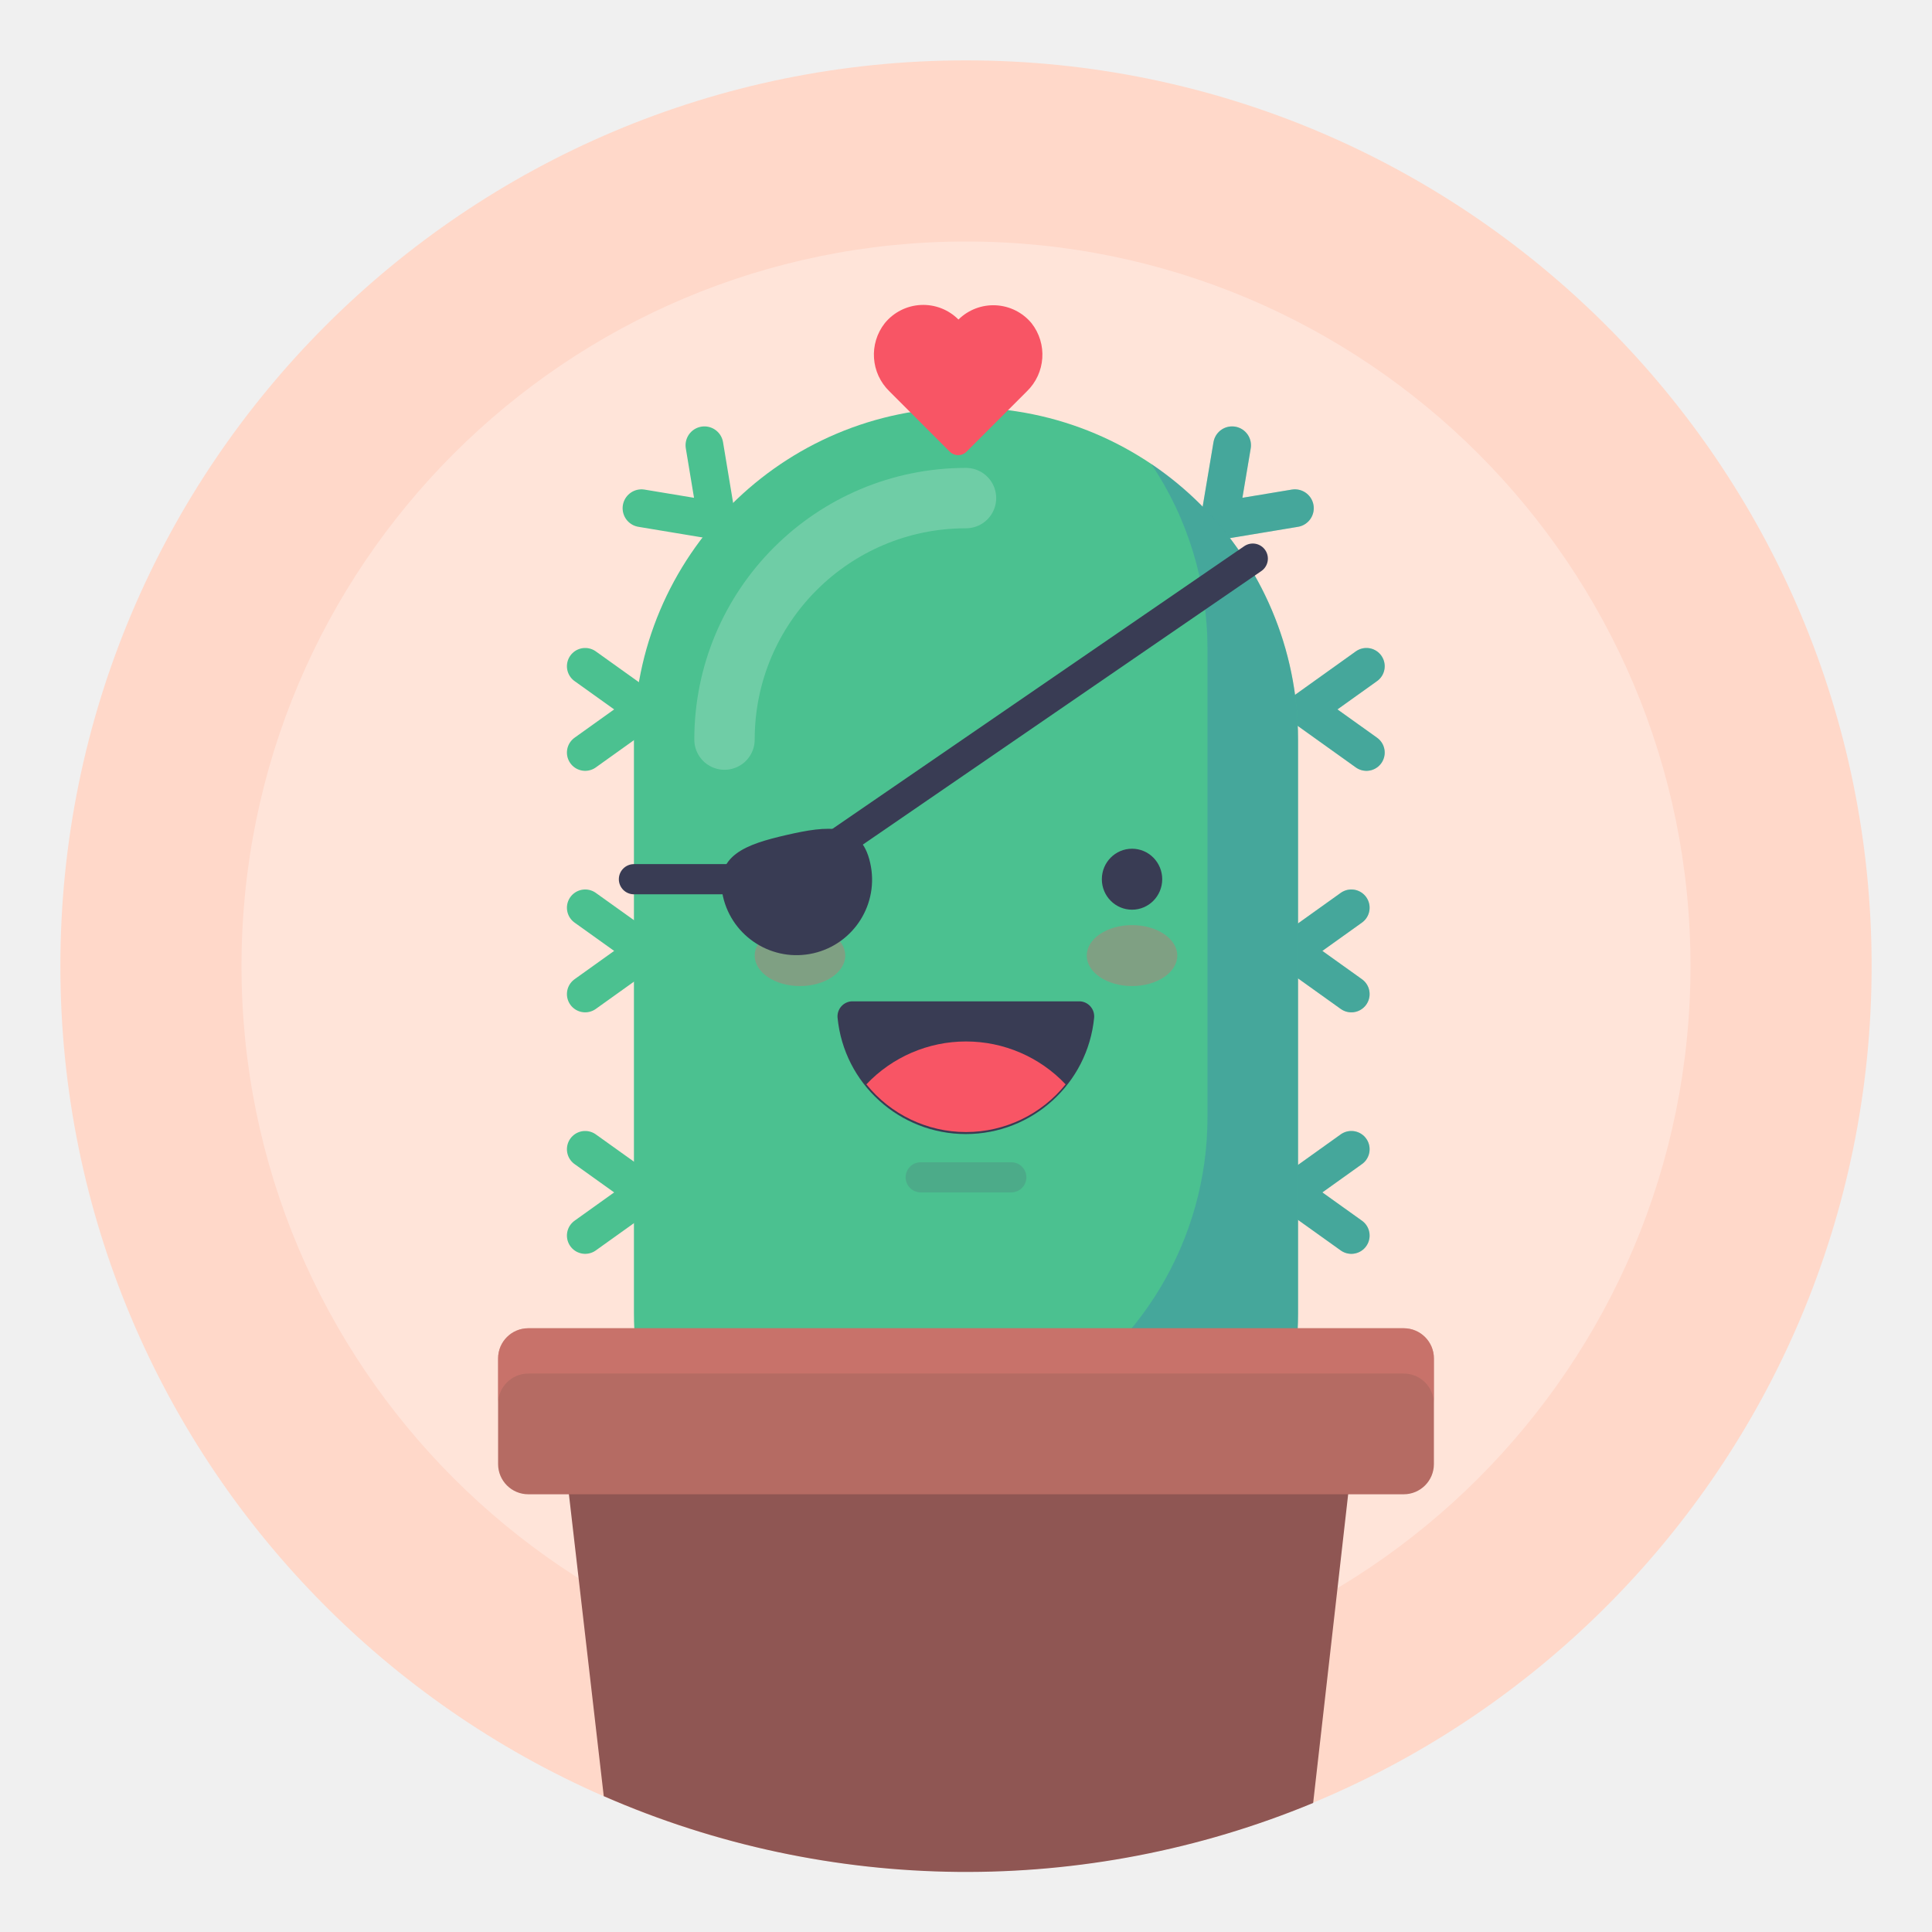
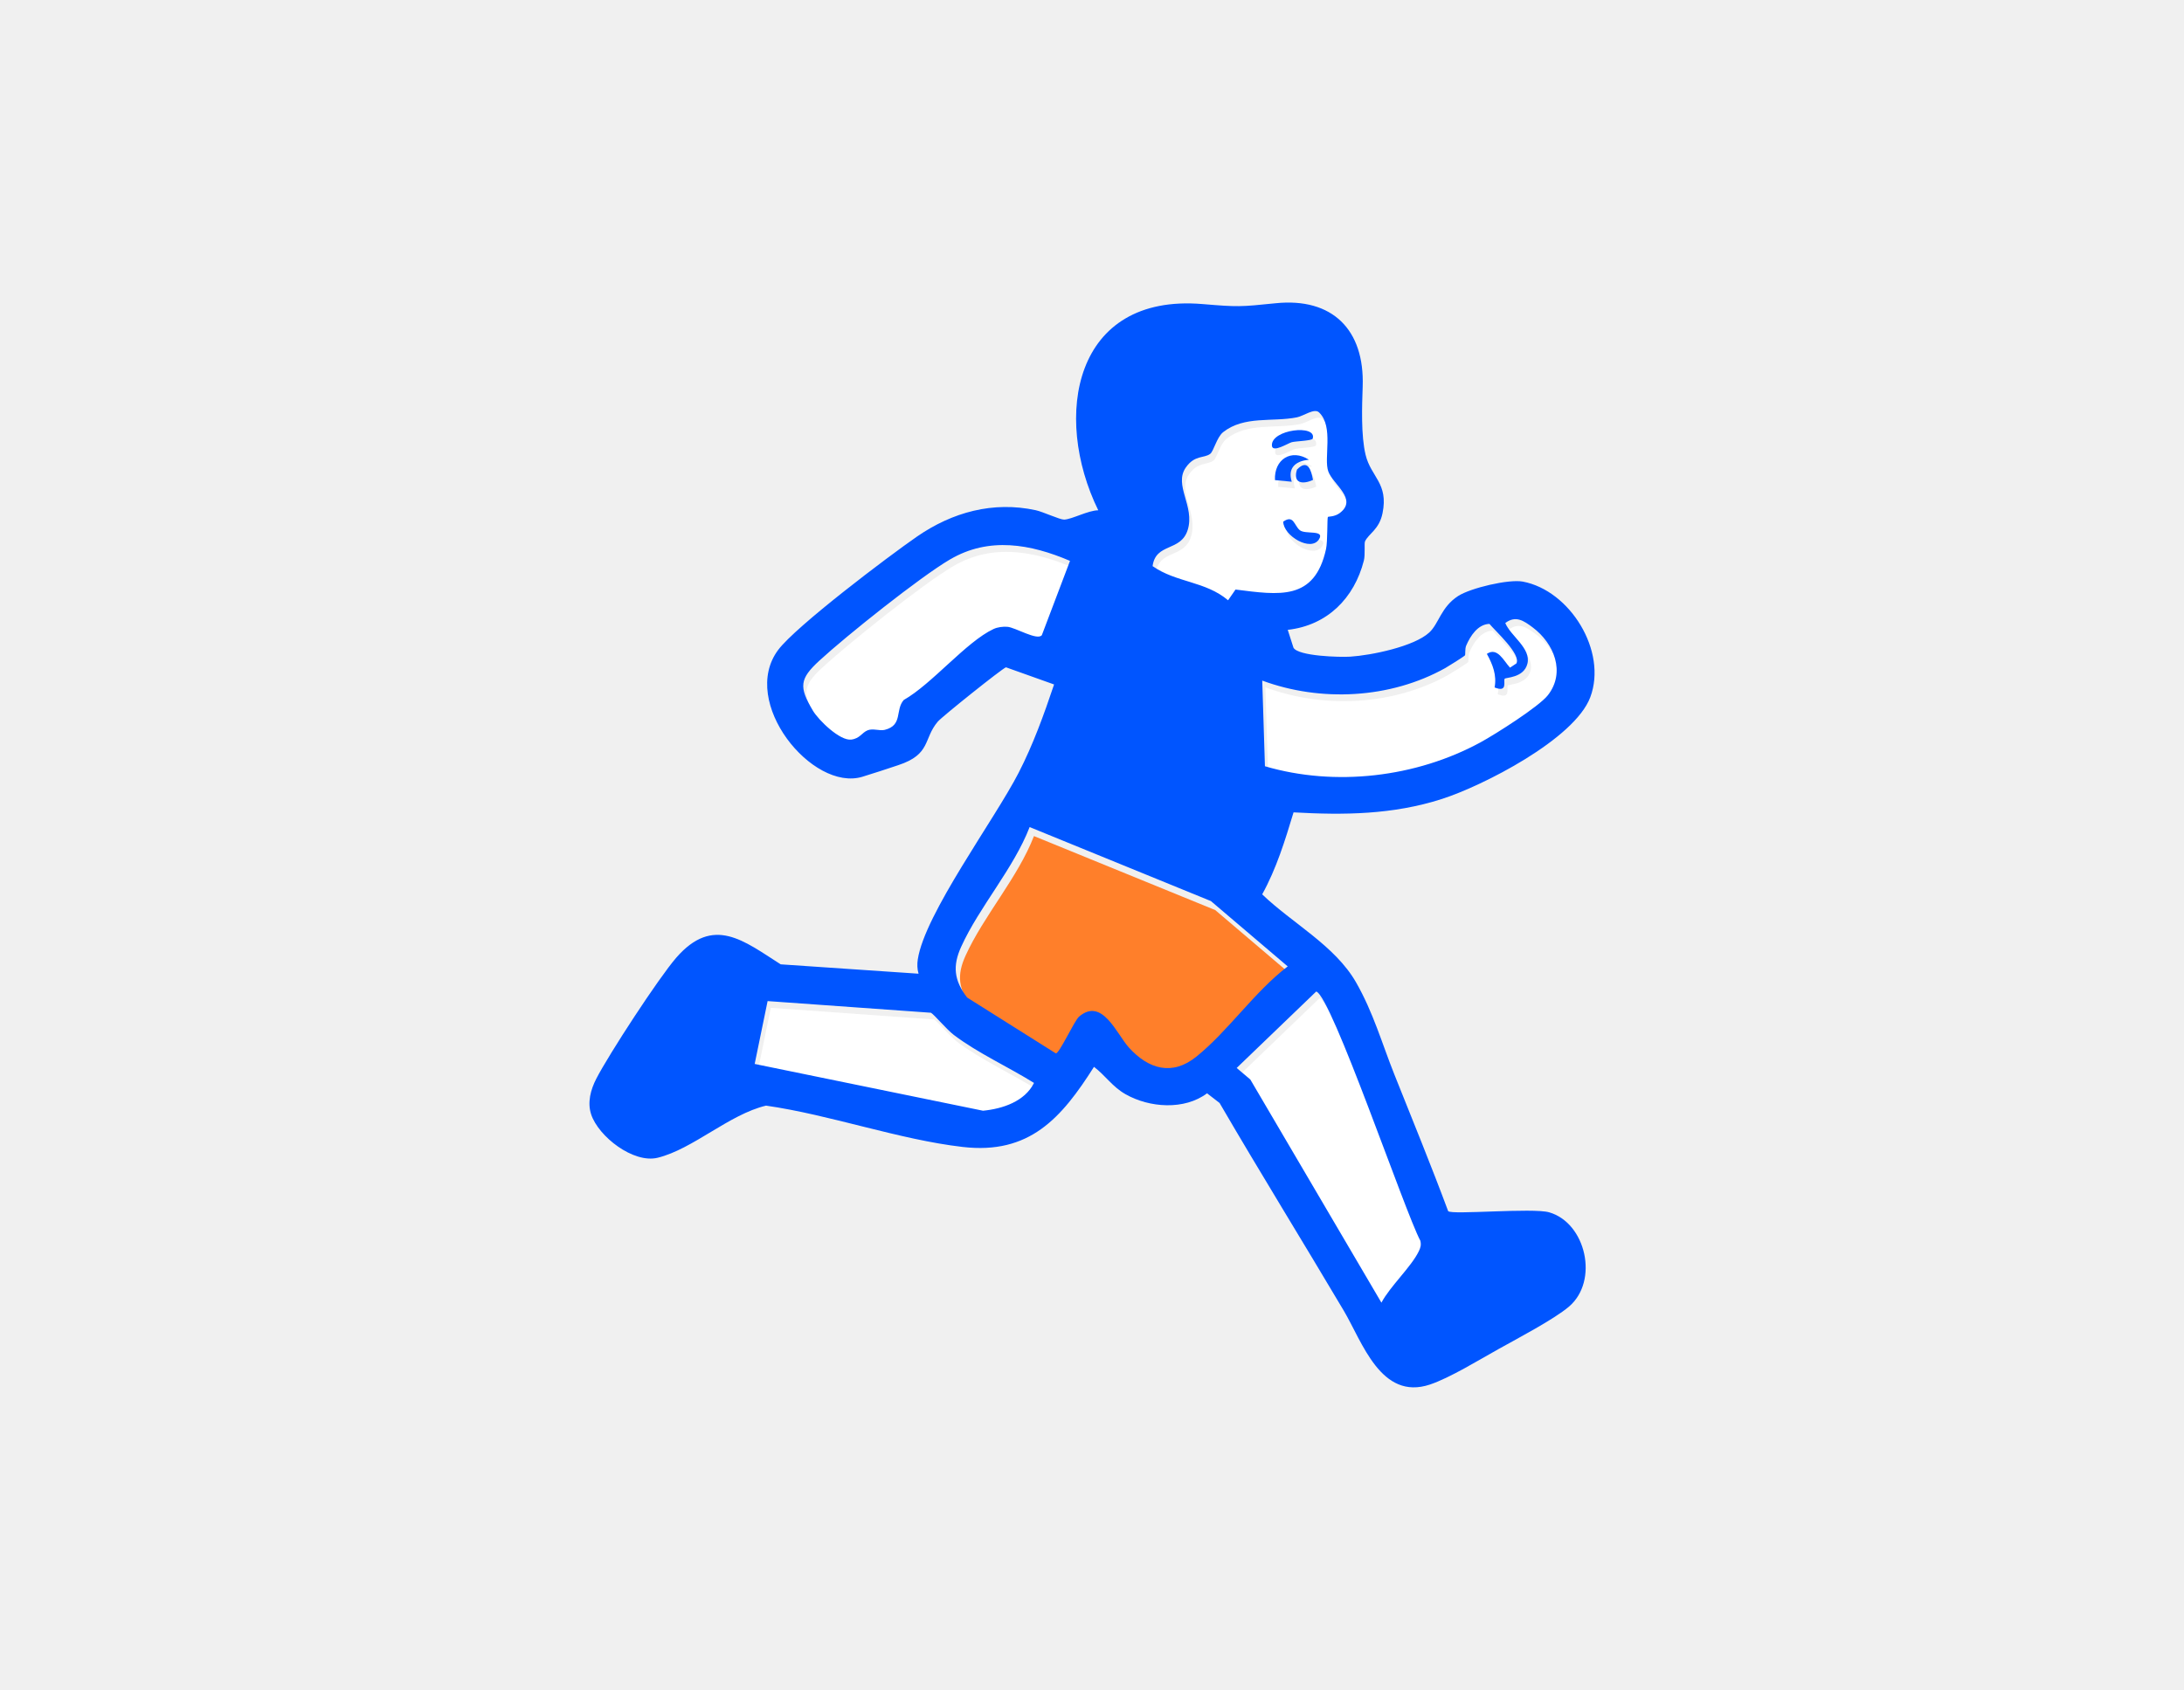
- <svg xmlns="http://www.w3.org/2000/svg" width="800px" height="800px" viewBox="0 0 128 128" data-name="Layer 1" id="Layer_1">
+ <svg xmlns="http://www.w3.org/2000/svg" id="Calque_1" data-name="Calque 1" viewBox="0 0 429 332">
  <defs>
-     <style>.cls-1{fill:#ffd8c9;}.cls-2{fill:#ffffff;}.cls-15,.cls-2,.cls-5,.cls-6,.cls-9{opacity:0.3;}.cls-16,.cls-17,.cls-3,.cls-4,.cls-5,.cls-6,.cls-8{fill:none;stroke-linecap:round;}.cls-3,.cls-4{stroke:#4bc190;}.cls-16,.cls-17,.cls-3,.cls-4,.cls-5,.cls-6{stroke-linejoin:round;}.cls-3,.cls-5{stroke-width:2.42px;}.cls-4,.cls-6{stroke-width:2.5px;}.cls-5,.cls-6{stroke:#356cb6;}.cls-7{fill:#4bc190;}.cls-8{stroke:#ffffff;stroke-miterlimit:10;stroke-width:4px;}.cls-17,.cls-8{opacity:0.2;}.cls-9{fill:#356cb6;}.cls-10,.cls-15{fill:#f85565;}.cls-11{fill:#8f5653;}.cls-12{fill:#b56b63;}.cls-13{fill:#db7a72;opacity:0.5;}.cls-14{fill:#393c54;}.cls-16{stroke:#393c54;}.cls-16,.cls-17{stroke-width:2px;}.cls-17{stroke:#515570;}</style>
+     <style>
+       .cls-1 {
+         fill: #fff;
+       }
+ 
+       .cls-2 {
+         fill: #05f;
+       }
+ 
+       .cls-3 {
+         fill: #ff7f2a;
+       }
+     </style>
  </defs>
-   <circle class="cls-1" cx="64" cy="64" r="60" />
-   <circle class="cls-2" cx="64" cy="64" r="48" />
-   <polyline class="cls-3" points="38.77 76.14 42.77 79 38.77 81.86" />
-   <polyline class="cls-3" points="38.77 60.14 42.77 63 38.77 65.86" />
-   <polyline class="cls-3" points="38.77 44.14 42.77 47 38.77 49.86" />
-   <polyline class="cls-4" points="46.67 29.5 47.5 34.5 42.5 33.67" />
-   <polyline class="cls-3" points="89.53 76.14 85.53 79 89.53 81.86" />
-   <polyline class="cls-3" points="89.53 60.14 85.53 63 89.53 65.86" />
-   <polyline class="cls-3" points="90.53 44.14 86.53 47 90.53 49.86" />
-   <polyline class="cls-4" points="81.63 29.5 80.79 34.5 85.79 33.67" />
-   <polyline class="cls-5" points="89.53 76.14 85.53 79 89.53 81.86" />
-   <polyline class="cls-5" points="89.53 60.14 85.53 63 89.53 65.86" />
-   <polyline class="cls-5" points="90.53 44.14 86.53 47 90.53 49.86" />
-   <polyline class="cls-6" points="81.63 29.5 80.79 34.5 85.79 33.67" />
-   <path class="cls-7" d="M64,109A22,22,0,0,1,42,87V49a22,22,0,0,1,44,0V87A22,22,0,0,1,64,109Z" />
-   <path class="cls-8" d="M48,49A16,16,0,0,1,64,33" />
-   <path class="cls-9" d="M76.27,30.73A22,22,0,0,1,80,43V74A22,22,0,0,1,45.73,92.27,22,22,0,0,0,64,102c12.15,0,22-2.85,22-15V49A22,22,0,0,0,76.27,30.73Z" />
-   <path class="cls-10" d="M63.5,21.17a3.29,3.29,0,0,0-4.88.24,3.38,3.38,0,0,0,.31,4.52l4,4a.78.78,0,0,0,1.1,0l4-4a3.38,3.38,0,0,0,.31-4.52A3.29,3.29,0,0,0,63.5,21.17Z" />
-   <path class="cls-11" d="M40,119a60,60,0,0,0,47,.45L90,93H37Z" />
-   <rect class="cls-12" height="11" rx="2" width="62" x="33" y="88" />
-   <path class="cls-13" d="M93,88H35a2,2,0,0,0-2,2v3a2,2,0,0,1,2-2H93a2,2,0,0,1,2,2V90A2,2,0,0,0,93,88Z" />
-   <path class="cls-14" d="M71.55,66.34a1,1,0,0,1,.94,1.08,8.54,8.54,0,0,1-17,0,1,1,0,0,1,.94-1.08Z" />
-   <path class="cls-10" d="M64,69a9.08,9.08,0,0,0-6.6,2.84,8.47,8.47,0,0,0,13.2,0A9.08,9.08,0,0,0,64,69Z" />
-   <ellipse class="cls-15" cx="53" cy="63.31" rx="3" ry="2.02" />
-   <ellipse class="cls-15" cx="75" cy="63.31" rx="3" ry="2.02" />
-   <ellipse class="cls-14" cx="75" cy="58.25" rx="2" ry="2.02" />
-   <path class="cls-14" d="M57.65,57.16c-.61-2.73-2.84-2.46-5.54-1.84s-4.82,1.35-4.21,4.08a5,5,0,1,0,9.75-2.24Z" />
-   <line class="cls-16" x1="55" x2="83" y1="56.23" y2="37.01" />
-   <line class="cls-16" x1="49" x2="42" y1="58.25" y2="58.25" />
-   <line class="cls-17" x1="61" x2="67" y1="78" y2="78" />
+   <path class="cls-3" d="M253.79,191.65c-6.5,4.94-11.68,12.68-17.93,17.72-4.76,3.83-9.41,2.48-13.26-1.78-2.45-2.71-5.24-9.92-9.79-6.08-.91.77-3.91,7.35-4.57,7.22l-17.42-10.97c-2.6-3.4-2.88-6.22-1.16-9.99,3.57-7.85,10.27-15.32,13.44-23.5l35.61,14.54,15.09,12.84Z" />
+   <path class="cls-1" d="M288.38,130.1c.12-.17-.02-1.31.24-1.92.81-1.88,2.28-4.19,4.57-4.27,1.2,1.44,6.25,5.97,5.29,7.77l-1.25.83c-1.23-1.33-2.45-4.12-4.55-2.71,1.15,2.06,1.98,4.21,1.52,6.6,2.62,1.05,1.7-1.19,1.97-1.7.16-.3,3.78-.13,4.48-2.98.75-3.03-3.29-5.41-4.35-7.98,2.05-1.54,3.61-.47,5.38.86,4.19,3.14,6.5,8.81,2.99,13.32-1.76,2.26-10.35,7.69-13.23,9.26-12.67,6.91-28.57,8.75-42.35,4.7l-.53-16.83c11.48,4.24,25.13,3.58,35.95-2.46.6-.33,3.73-2.3,3.86-2.49Z" />
+   <path class="cls-1" d="M187.25,111.24c7.66-4.5,15.84-3,23.55.29l-5.53,14.59c-.88,1.15-5.21-1.52-6.78-1.64-.89-.07-1.92.06-2.72.44-5.37,2.52-12.09,10.82-17.63,13.94-1.72,1.98-.12,4.96-3.73,5.87-1.02.26-2.33-.33-3.37.09-1.13.46-1.5,1.6-3.2,1.82-2.23.29-6.43-3.8-7.54-5.68-2.79-4.69-2.62-6.24,1.27-9.83,5.28-4.86,19.71-16.39,25.67-19.89Z" />
+   <path class="cls-1" d="M259.17,196.14c3.03.89,17.43,43.34,20.46,48.97.19.84.05,1.35-.32,2.09-1.49,3.05-5.62,6.85-7.33,10.07l-25.75-43.84-2.68-2.27,15.62-15.02Z" />
+   <path class="cls-1" d="M261.48,102.89c-.16.28-.03,4.82-.36,6.31-2.26,10.23-9.23,9.02-17.78,7.95l-1.46,2.11c-4.45-3.77-10.18-3.46-14.83-6.71.64-4.66,5.54-2.76,6.9-7.12,1.44-4.62-2.81-8.79-.37-12.26,1.76-2.52,3.61-1.75,4.8-2.69.66-.52,1.29-3.28,2.54-4.26,4.15-3.26,9.67-1.94,14.47-2.9,1.34-.27,3.48-1.89,4.38-.95,2.89,2.78.85,8.98,1.8,11.59.94,2.56,5.83,5.43,2.26,8.15-1.02.78-2.28.67-2.34.78ZM258.48,87.51c.92-2.87-8.23-1.83-8.01,1.38.1,1.48,3.2-.5,3.9-.68.82-.21,3.97-.28,4.11-.7ZM257.74,91.65c-3.47-2.25-6.88-.07-6.67,4l3.3.32c-.86-2.72.76-4.08,3.37-4.32ZM258.54,95.61c-.34-1.89-1.01-4.22-3.14-2.04-.86,2.68,1.05,3.01,3.14,2.04ZM252.69,103.82c.02,2.78,5.49,6.06,7.06,3.43,1.12-1.87-2.76-.87-3.8-1.74-1.13-.94-1.2-3.11-3.26-1.68Z" />
+   <path class="cls-1" d="M183.48,200.3c.65.36,3.08,3.28,4.51,4.37,4.64,3.52,10.77,6.31,15.75,9.43-1.81,3.64-6.18,5.09-10.02,5.46l-44.85-9.19,2.54-12.35,32.07,2.29Z" />
+   <path class="cls-2" d="M257.11,90.33c-2.61.24-4.23,1.6-3.37,4.32l-3.3-.32c-.2-4.07,3.21-6.25,6.67-4Z" />
+   <path class="cls-2" d="M257.85,86.18c-.13.42-3.29.49-4.11.7-.7.18-3.8,2.16-3.9.68-.22-3.21,8.93-4.25,8.01-1.38Z" />
+   <path class="cls-2" d="M252.06,102.49c2.06-1.43,2.13.74,3.26,1.68,1.04.87,4.92-.13,3.8,1.74-1.57,2.63-7.04-.64-7.06-3.43Z" />
+   <path class="cls-2" d="M257.91,94.29c-2.09.97-4.01.64-3.14-2.04,2.13-2.18,2.8.15,3.14,2.04Z" />
+   <path class="cls-2" d="M186.62,109.91c-5.97,3.51-20.39,15.03-25.67,19.89-3.89,3.58-4.06,5.14-1.27,9.83,1.12,1.88,5.31,5.97,7.54,5.68,1.7-.22,2.07-1.36,3.2-1.82,1.04-.43,2.35.16,3.37-.09,3.61-.91,2-3.89,3.73-5.87,5.54-3.13,12.26-11.42,17.63-13.94.81-.38,1.84-.5,2.72-.44,1.58.12,5.9,2.79,6.78,1.64l5.53-14.59c-7.71-3.3-15.9-4.79-23.55-.29ZM260.84,101.57c.06-.11,1.32,0,2.34-.78,3.57-2.72-1.33-5.59-2.26-8.15-.95-2.6,1.1-8.81-1.8-11.59-.9-.94-3.03.68-4.38.95-4.8.96-10.32-.36-14.47,2.9-1.25.98-1.87,3.74-2.54,4.26-1.19.93-3.04.17-4.8,2.69-2.43,3.47,1.82,7.64.37,12.26-1.36,4.36-6.27,2.47-6.9,7.12,4.65,3.26,10.38,2.94,14.83,6.71l1.46-2.11c8.56,1.07,15.53,2.28,17.78-7.95.33-1.49.21-6.04.36-6.31ZM287.75,128.77c-.13.19-3.27,2.16-3.86,2.49-10.82,6.04-24.47,6.7-35.95,2.46l.53,16.83c13.78,4.05,29.68,2.2,42.35-4.7,2.88-1.57,11.46-7,13.23-9.26,3.52-4.51,1.21-10.18-2.99-13.32-1.77-1.33-3.34-2.4-5.38-.86,1.06,2.57,5.09,4.94,4.35,7.98-.7,2.85-4.32,2.68-4.48,2.98-.27.51.66,2.75-1.97,1.7.46-2.39-.37-4.54-1.52-6.6,2.09-1.41,3.31,1.38,4.55,2.71l1.25-.83c.96-1.8-4.09-6.32-5.29-7.77-2.29.07-3.76,2.38-4.57,4.27-.27.62-.12,1.75-.24,1.92ZM252.95,189.88l-15.09-12.84-35.61-14.54c-3.17,8.19-9.88,15.66-13.44,23.5-1.71,3.76-1.44,6.59,1.16,9.99l17.42,10.97c.66.13,3.66-6.45,4.57-7.22,4.55-3.85,7.34,3.36,9.79,6.08,3.86,4.26,8.51,5.62,13.26,1.78,6.25-5.04,11.43-12.77,17.93-17.72ZM182.85,198.98l-32.07-2.29-2.54,12.35,44.85,9.19c3.84-.37,8.21-1.82,10.02-5.46-4.98-3.11-11.11-5.9-15.75-9.43-1.43-1.08-3.86-4.01-4.51-4.37ZM258.54,194.81l-15.62,15.02,2.68,2.27,25.75,43.84c1.71-3.21,5.84-7.01,7.33-10.07.36-.74.51-1.25.32-2.09-3.03-5.63-17.43-48.08-20.46-48.97ZM268.13,106.37c-.19.4.07,2.6-.23,3.78-1.89,7.38-7.17,12.72-14.95,13.6l1.13,3.52c.98,1.66,9.08,1.88,11.14,1.75,4.12-.26,12.55-1.99,15.53-4.75,1.9-1.76,2.29-4.98,5.67-7.17,2.42-1.56,9.92-3.35,12.7-2.83,9.27,1.74,16.65,13.66,13.26,22.71-3.09,8.25-21.17,17.45-29.18,20.01-9.61,3.08-19.19,3.18-29.11,2.62-1.67,5.52-3.36,11.04-6.16,16.11,5.91,5.69,14.28,10.05,18.43,17.28,3.39,5.92,5.08,11.96,7.53,18.1,3.57,8.94,7.21,17.84,10.57,26.86.63.77,16.62-.69,19.83.23,7.22,2.06,9.85,13.47,3.89,18.54-2.94,2.5-10.14,6.27-13.81,8.32-3.81,2.12-9.57,5.67-13.49,6.98-9.63,3.22-13.31-8.4-16.9-14.47-8.08-13.64-16.44-27.14-24.42-40.85l-2.46-1.9c-4.45,3.34-11.31,2.86-16.03.17-2.59-1.48-3.92-3.65-6.18-5.37-6.43,10.15-12.71,17.25-25.79,15.74-12.48-1.44-26.03-6.32-38.63-8.12-7.23,1.72-14.36,8.54-21.28,10.24-4.77,1.17-11.63-4.16-13.07-8.52-.78-2.35-.09-4.87,1-6.99,2.47-4.81,12.27-19.83,15.72-23.8,7.29-8.37,13.28-3.29,20.51,1.31l27.08,1.84c-.27-.89-.29-1.91-.15-2.81,1.36-8.95,15.05-27.41,19.81-36.67,2.86-5.57,4.97-11.43,6.96-17.35l-9.45-3.37c-.81.29-12.54,9.68-13.39,10.67-2.88,3.39-1.28,6.42-7.78,8.56-2.26.75-4.77,1.59-7.05,2.28-9.82,2.96-24.19-14.68-16.52-24.93,3.51-4.68,21.63-18.37,27.27-22.27,6.95-4.8,14.95-6.98,23.3-5.18,1.44.31,4.75,1.87,5.59,1.85,1.51-.04,4.73-1.82,6.71-1.83-9.03-18.45-4.86-42.63,20.47-40.52,6.93.58,7.37.56,14.38-.16,11.12-1.14,17.48,5.18,17.09,16.35-.13,3.85-.35,9.61.57,13.43,1.06,4.38,4.53,5.58,3.33,11.47-.66,3.24-2.72,3.98-3.46,5.57Z" />
</svg>
